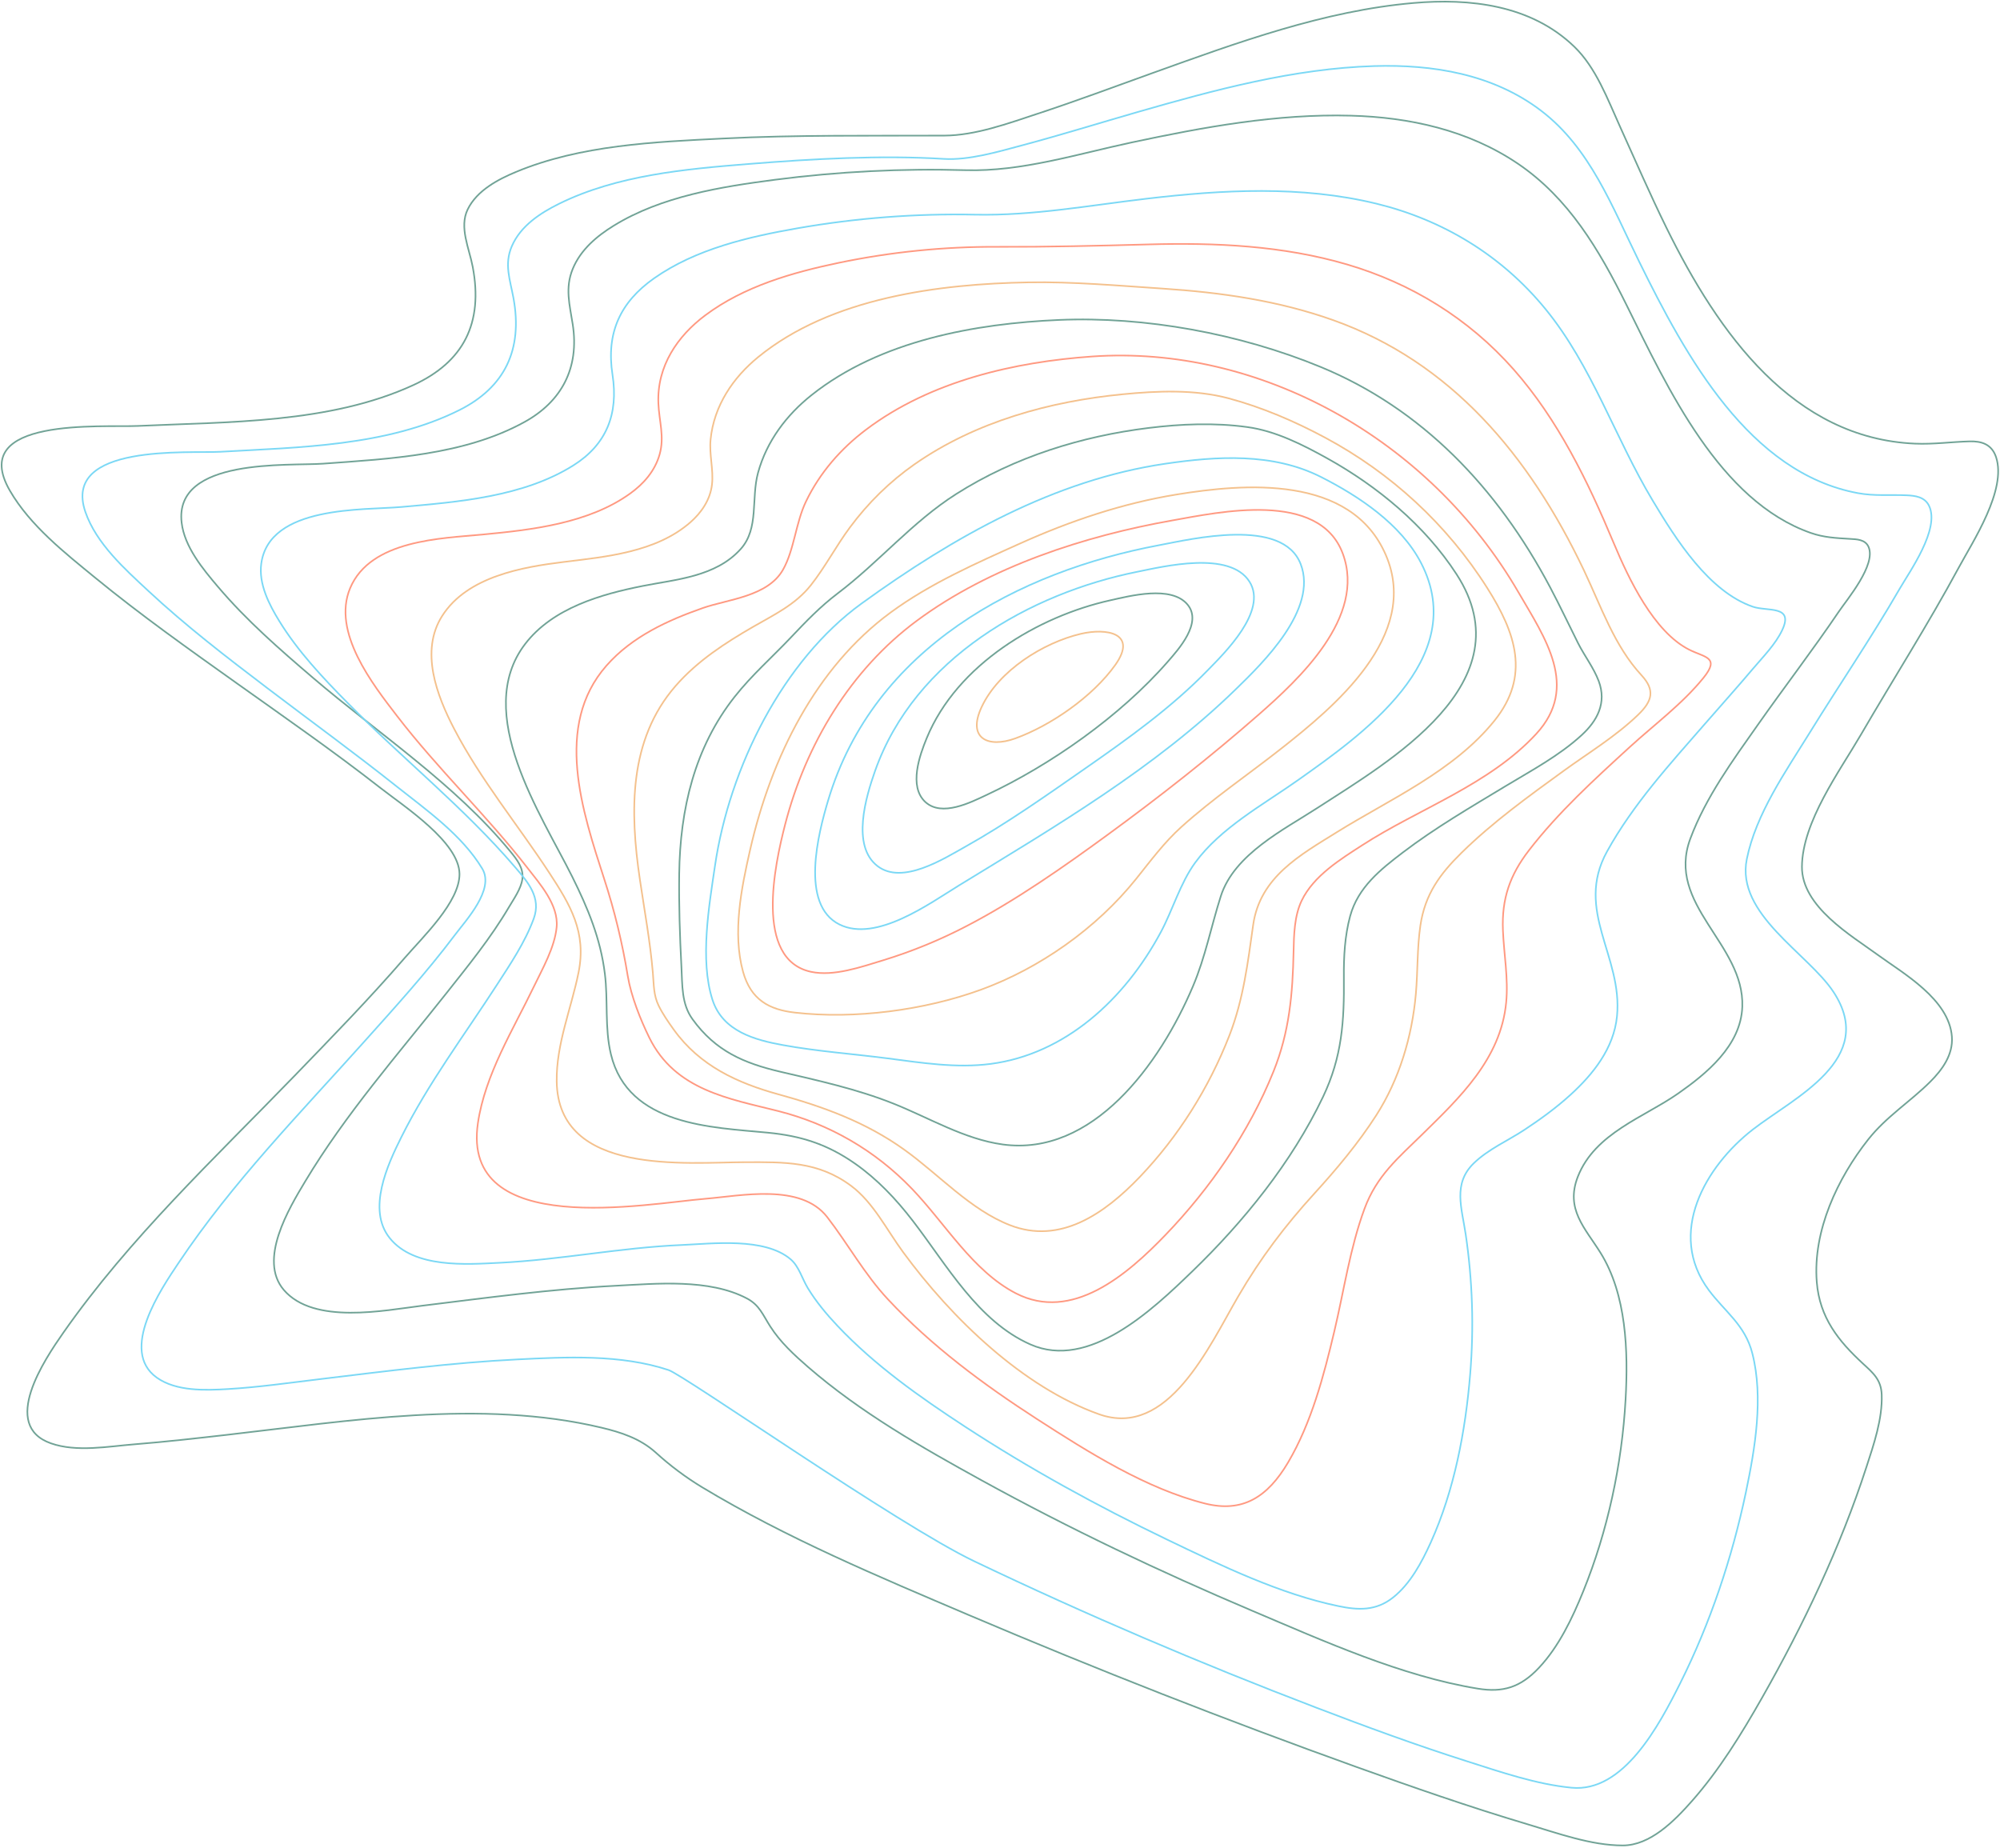
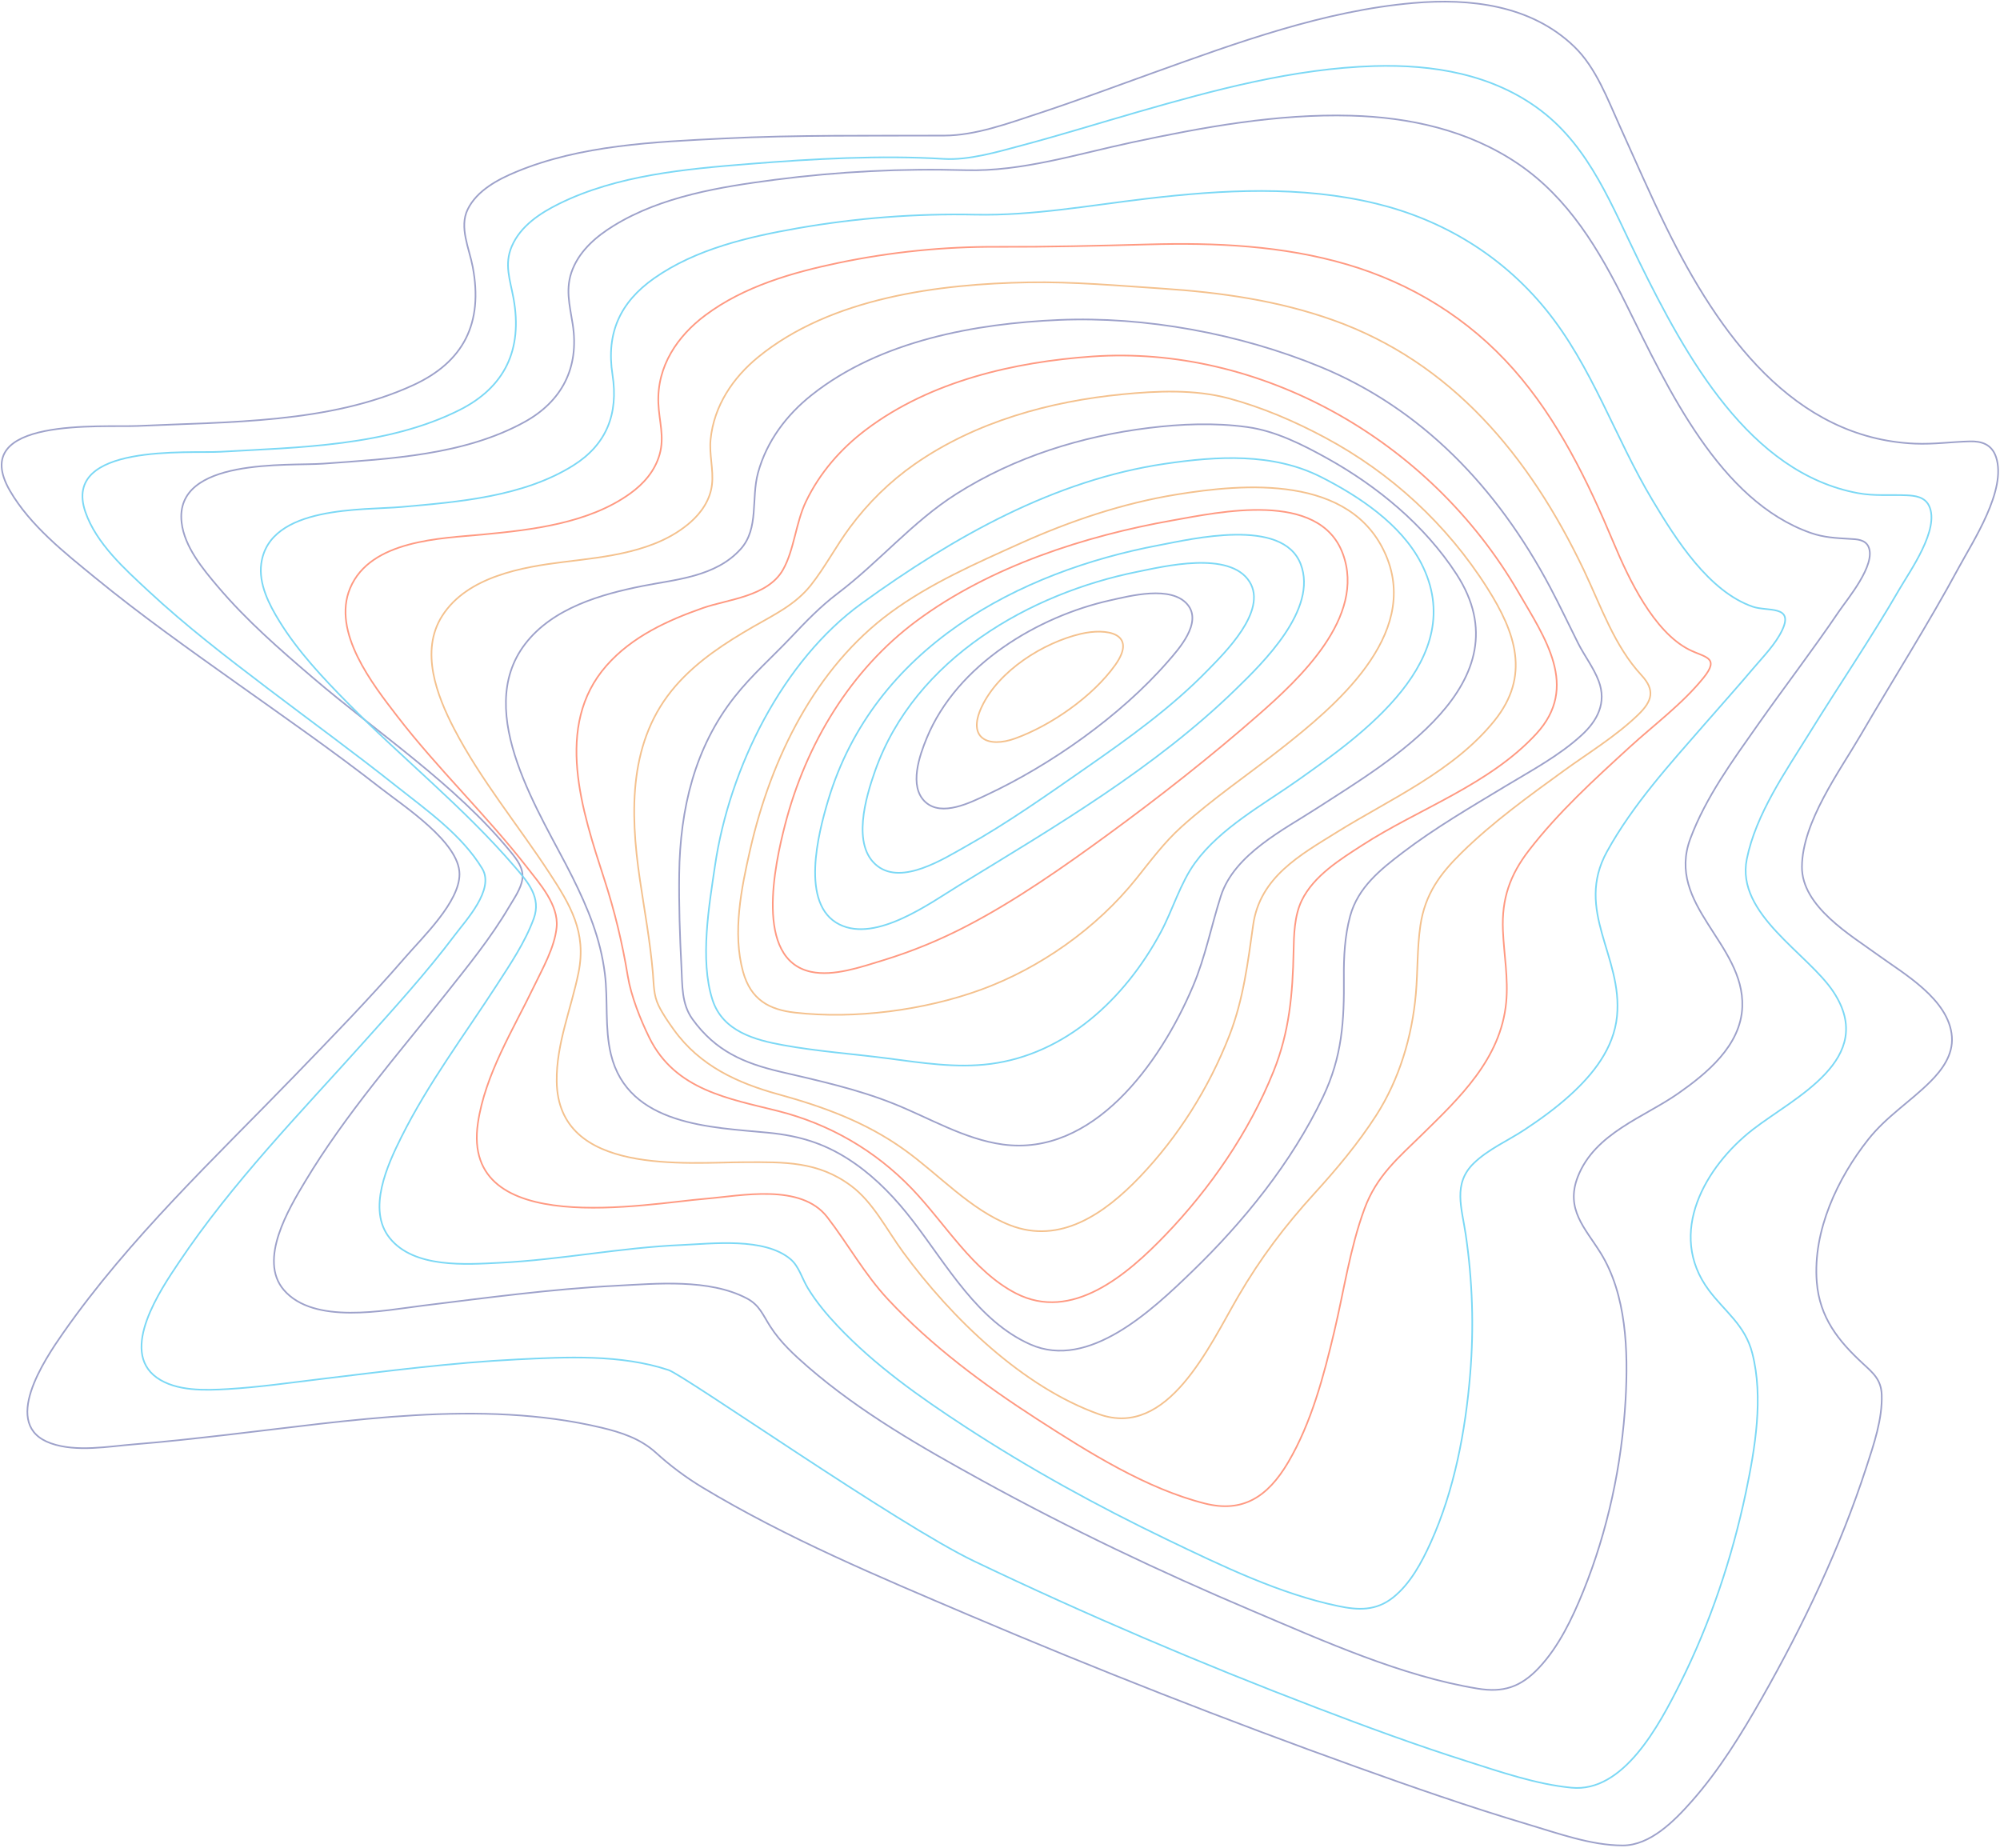
<svg xmlns="http://www.w3.org/2000/svg" width="1233" height="1139" viewBox="0 0 1233 1139" fill="none">
  <g opacity="0.8">
-     <path class="herosvg1" fill-rule="evenodd" clip-rule="evenodd" d="M283.276 538.852C283.191 519.228 249.117 497.161 234.562 485.785C205.783 463.283 175.851 442.503 146.197 421.392C116.542 400.281 86.808 379.227 58.53 356.05C40.17 341.005 18.596 324.06 6.144 302.576C-20.383 256.794 63.254 263.593 84.918 262.592C140.032 260.033 203.248 261.201 254.908 237.36C285.748 223.127 298.045 199.258 291.421 164.469C289.286 153.155 282.967 140.136 288.32 129.114C294.037 117.342 307.188 110.549 318.103 105.994C357.914 89.398 403.688 87.475 445.81 85.392C491.231 83.103 537.08 83.773 582.18 83.595C601.304 83.521 621.277 76.156 639.488 70.17C663.362 62.324 686.953 53.511 710.63 44.99C762.717 26.288 816.39 6.59 871.498 1.84C906.01 -1.136 943.729 2.887 970.539 28.771C984 41.768 991.045 61.088 998.827 78.25C1008.25 98.984 1017.29 119.918 1027.32 140.325C1059.63 206.051 1105.76 270.277 1180.62 273.505C1191.95 273.991 1203.07 272.406 1214.34 272.108C1221.52 271.925 1227.91 273.785 1230.58 281.837C1237.29 302.033 1216.2 333.914 1207.56 349.938C1188.62 385.013 1167.27 418.514 1147.28 452.884C1134.04 475.615 1111.14 506.678 1110.9 534.296C1110.69 558.904 1141.22 576.69 1157.84 588.811C1173.41 600.159 1201.63 616.04 1203.34 639.126C1204.17 650.319 1197.28 659.596 1190.09 666.795C1177.49 679.385 1162.97 688.267 1151.64 702.631C1133.05 726.197 1117.51 758.622 1120.04 790.378C1121.79 812.382 1133.5 826.792 1148.4 840.567C1154.66 846.358 1159.74 850.455 1160.07 859.858C1160.6 874.789 1155.15 890.589 1150.65 904.432C1134.58 953.974 1111.74 1001.88 1086.34 1046.61C1073.65 1068.96 1059.94 1091.25 1043.11 1110.31C1032.09 1122.84 1017.22 1137.74 1000.41 1137.72C980.947 1137.72 960.35 1130.19 941.429 1124.56C906.09 1114.03 871.178 1101.87 836.405 1089.39C755.989 1060.51 676.328 1029.29 597.424 995.739C541.846 972.064 485.088 948.355 432.835 916.879C422.645 910.698 413.026 903.492 404.109 895.356C394.582 886.812 382.76 882.989 370.772 880.139C296.369 862.45 214.857 876.03 140.144 884.546C121.18 886.703 102.217 888.872 83.2 890.383C66.851 891.682 47.279 895.408 31.39 889.811C0.08 878.795 27.451 838.192 39.022 821.647C79.762 763.395 132.325 714.111 181.044 663.796C204.209 639.835 227.549 615.937 249.453 590.62C260.859 577.457 283.351 556.054 283.276 538.852Z" stroke="#4d8c7c" />
+     <path class="herosvg1" fill-rule="evenodd" clip-rule="evenodd" d="M283.276 538.852C283.191 519.228 249.117 497.161 234.562 485.785C205.783 463.283 175.851 442.503 146.197 421.392C116.542 400.281 86.808 379.227 58.53 356.05C40.17 341.005 18.596 324.06 6.144 302.576C-20.383 256.794 63.254 263.593 84.918 262.592C140.032 260.033 203.248 261.201 254.908 237.36C285.748 223.127 298.045 199.258 291.421 164.469C289.286 153.155 282.967 140.136 288.32 129.114C294.037 117.342 307.188 110.549 318.103 105.994C357.914 89.398 403.688 87.475 445.81 85.392C491.231 83.103 537.08 83.773 582.18 83.595C601.304 83.521 621.277 76.156 639.488 70.17C663.362 62.324 686.953 53.511 710.63 44.99C762.717 26.288 816.39 6.59 871.498 1.84C906.01 -1.136 943.729 2.887 970.539 28.771C984 41.768 991.045 61.088 998.827 78.25C1008.25 98.984 1017.29 119.918 1027.32 140.325C1059.63 206.051 1105.76 270.277 1180.62 273.505C1191.95 273.991 1203.07 272.406 1214.34 272.108C1221.52 271.925 1227.91 273.785 1230.58 281.837C1237.29 302.033 1216.2 333.914 1207.56 349.938C1188.62 385.013 1167.27 418.514 1147.28 452.884C1134.04 475.615 1111.14 506.678 1110.9 534.296C1110.69 558.904 1141.22 576.69 1157.84 588.811C1173.41 600.159 1201.63 616.04 1203.34 639.126C1204.17 650.319 1197.28 659.596 1190.09 666.795C1177.49 679.385 1162.97 688.267 1151.64 702.631C1133.05 726.197 1117.51 758.622 1120.04 790.378C1121.79 812.382 1133.5 826.792 1148.4 840.567C1154.66 846.358 1159.74 850.455 1160.07 859.858C1160.6 874.789 1155.15 890.589 1150.65 904.432C1134.58 953.974 1111.74 1001.88 1086.34 1046.61C1073.65 1068.96 1059.94 1091.25 1043.11 1110.31C1032.09 1122.84 1017.22 1137.74 1000.41 1137.72C980.947 1137.72 960.35 1130.19 941.429 1124.56C906.09 1114.03 871.178 1101.87 836.405 1089.39C755.989 1060.51 676.328 1029.29 597.424 995.739C541.846 972.064 485.088 948.355 432.835 916.879C422.645 910.698 413.026 903.492 404.109 895.356C394.582 886.812 382.76 882.989 370.772 880.139C296.369 862.45 214.857 876.03 140.144 884.546C121.18 886.703 102.217 888.872 83.2 890.383C66.851 891.682 47.279 895.408 31.39 889.811C0.08 878.795 27.451 838.192 39.022 821.647C79.762 763.395 132.325 714.111 181.044 663.796C204.209 639.835 227.549 615.937 249.453 590.62C260.859 577.457 283.351 556.054 283.276 538.852Z" stroke="#858ABD" />
    <path class="herosvg2" fill-rule="evenodd" clip-rule="evenodd" d="M297.319 535.544C284.832 514.779 262.923 499.432 244.737 484.989C218.565 464.196 191.572 444.558 164.984 424.354C139.844 405.249 114.65 385.926 91.369 364.229C77.172 350.998 59.36 335.176 52.636 315.607C38.049 273.192 116.52 279.627 135.892 278.517C184.052 275.771 238.653 275.142 283.208 252.81C311.03 238.864 322.459 215.738 316.525 183.63C314.474 172.521 310.778 163.037 315.457 151.986C320.868 139.195 333.312 131.221 344.721 125.593C380.458 107.957 422.7 104.21 461.438 101.093C501.459 97.873 543.156 95.602 581.889 97.958C597.378 98.896 615.207 93.571 630.536 89.487C654.122 83.194 677.467 75.935 700.936 69.186C748.631 55.457 797.566 42.232 847.184 40.727C883.006 39.641 920.356 45.532 950.159 68.305C980.363 91.397 993.763 127.194 1010.51 161.224C1039.44 220.056 1078.51 291.588 1145.43 304.018C1155.58 305.906 1165.33 304.882 1175.47 305.345C1180.68 305.58 1186.62 306.323 1189.26 311.832C1196.12 326.132 1177.32 352.279 1170.99 363.234C1153.5 393.505 1133.84 422.295 1115.52 451.983C1100.96 475.556 1082.52 501.749 1076.89 529.692C1070.05 563.602 1114.69 587.73 1130.39 611.606C1157.6 653.009 1106.04 676.599 1080.62 696.339C1051.44 719.003 1027.34 760.349 1053.51 795.414C1063.52 808.822 1075.83 816.813 1080.3 834.311C1087.3 861.677 1082.01 892.949 1076.34 920C1067.79 960.665 1054.27 1000.89 1035.88 1037.64C1022.71 1063.96 1000.86 1105.22 968.864 1102.12C947.323 1100.06 925.425 1092.51 904.451 1085.84C873.045 1075.86 842.035 1064.48 811.191 1052.66C739.989 1025.46 669.573 995.461 600.54 962.467C553.438 939.947 422.048 847.914 412.162 844.63C382.685 834.849 349.17 836.571 318.779 838.087C278.353 840.1 238.13 845.317 197.938 850.15C178.807 852.439 159.579 855.236 140.346 856.363C126.657 857.163 108.679 857.85 96.688 849.321C73.284 832.681 99.359 794.607 110.142 778.499C143.177 729.116 184.965 686.352 224.147 642.626C243.375 621.158 262.896 599.725 280.351 576.535C287.39 567.171 305.037 548.369 297.319 535.544Z" stroke="#5ACEF2" />
-     <path class="herosvg1" fill-rule="evenodd" clip-rule="evenodd" d="M314.592 524.894C280.489 483.342 233.42 452.438 192.797 417.735C172.408 400.312 151.89 382.415 134.305 361.661C125.157 350.87 113.734 337.224 111.972 322.181C107.262 281.939 177.988 287.381 199.157 285.853C240.085 282.889 286.32 280.64 323.451 260.105C346.137 247.551 357.308 226.947 353.068 199.865C351.189 187.85 348.262 177.642 353.068 165.843C357.939 153.891 368.085 145.457 378.36 139.134C407.886 120.95 444.579 115.137 477.822 110.805C516.819 105.76 556.11 103.79 595.377 104.912C629.768 105.879 663.994 95.001 697.573 87.832C742.058 78.34 787.348 70.049 832.869 71.302C868.819 72.297 905.053 80.119 935.786 100.906C967.016 122.077 985.792 153.765 1002.72 187.958C1028.31 239.649 1060.2 308.918 1116.35 328.549C1124.51 331.41 1132.12 331.725 1140.54 332.223C1144.63 332.463 1149.91 332.537 1151.94 337.109C1156.82 348.118 1138.78 369.46 1133.74 376.899C1117.67 400.644 1100.24 423.32 1083.77 446.751C1068.39 468.625 1051.64 491.421 1042.08 517.055C1026.88 557.88 1075.49 581.752 1074.13 620.654C1073.28 644.806 1051.7 662.126 1034.61 674.108C1013.57 688.841 983.271 698.528 972.74 725.415C964.896 745.442 977.205 757.097 986.684 772.294C1002.75 798.042 1003.84 832.945 1002.17 862.75C999.917 903.026 991.111 943.897 976.121 980.918C969.328 997.7 961.008 1015.16 948.757 1028.19C937.281 1040.41 926.419 1043.54 911.082 1041.04C864.13 1033.37 816.725 1012 771.701 992.911C715.132 968.925 659.342 942.444 605.219 912.651C568.313 892.332 530.573 870.835 498.179 842.764C489.736 835.446 481.09 827.493 474.917 817.84C470.249 810.585 468.268 804.594 460.402 800.451C437.087 788.178 404.655 791.388 379.673 792.664C339.728 794.695 299.976 800.102 260.276 804.971C237.11 807.832 193.47 816.833 174.971 795.244C159.004 776.603 178.271 744.818 188.113 728.396C213.01 686.867 245.035 650.419 274.748 612.89C288.366 595.69 302.517 578.359 313.764 559.236C316.637 554.361 321.24 547.901 322.031 541.979C322.917 535.193 318.779 530.015 314.592 524.894Z" stroke="#4d8c7c" />
+     <path class="herosvg1" fill-rule="evenodd" clip-rule="evenodd" d="M314.592 524.894C280.489 483.342 233.42 452.438 192.797 417.735C172.408 400.312 151.89 382.415 134.305 361.661C125.157 350.87 113.734 337.224 111.972 322.181C107.262 281.939 177.988 287.381 199.157 285.853C240.085 282.889 286.32 280.64 323.451 260.105C346.137 247.551 357.308 226.947 353.068 199.865C351.189 187.85 348.262 177.642 353.068 165.843C357.939 153.891 368.085 145.457 378.36 139.134C407.886 120.95 444.579 115.137 477.822 110.805C516.819 105.76 556.11 103.79 595.377 104.912C629.768 105.879 663.994 95.001 697.573 87.832C742.058 78.34 787.348 70.049 832.869 71.302C868.819 72.297 905.053 80.119 935.786 100.906C967.016 122.077 985.792 153.765 1002.72 187.958C1028.31 239.649 1060.2 308.918 1116.35 328.549C1124.51 331.41 1132.12 331.725 1140.54 332.223C1144.63 332.463 1149.91 332.537 1151.94 337.109C1156.82 348.118 1138.78 369.46 1133.74 376.899C1117.67 400.644 1100.24 423.32 1083.77 446.751C1068.39 468.625 1051.64 491.421 1042.08 517.055C1026.88 557.88 1075.49 581.752 1074.13 620.654C1073.28 644.806 1051.7 662.126 1034.61 674.108C1013.57 688.841 983.271 698.528 972.74 725.415C964.896 745.442 977.205 757.097 986.684 772.294C1002.75 798.042 1003.84 832.945 1002.17 862.75C999.917 903.026 991.111 943.897 976.121 980.918C969.328 997.7 961.008 1015.16 948.757 1028.19C937.281 1040.41 926.419 1043.54 911.082 1041.04C864.13 1033.37 816.725 1012 771.701 992.911C715.132 968.925 659.342 942.444 605.219 912.651C568.313 892.332 530.573 870.835 498.179 842.764C489.736 835.446 481.09 827.493 474.917 817.84C470.249 810.585 468.268 804.594 460.402 800.451C437.087 788.178 404.655 791.388 379.673 792.664C339.728 794.695 299.976 800.102 260.276 804.971C237.11 807.832 193.47 816.833 174.971 795.244C159.004 776.603 178.271 744.818 188.113 728.396C213.01 686.867 245.035 650.419 274.748 612.89C288.366 595.69 302.517 578.359 313.764 559.236C316.637 554.361 321.24 547.901 322.031 541.979C322.917 535.193 318.779 530.015 314.592 524.894Z" stroke="#858ABD" />
    <path class="herosvg2" fill-rule="evenodd" clip-rule="evenodd" d="M317.524 534.566C286.012 497.827 248.047 467.644 214.217 433.264C199.049 417.849 183.731 401.678 172.173 382.873C165.956 372.76 159.354 360.031 161.068 347.462C165.988 311.387 224.157 314.645 247.658 312.532C282.577 309.428 322.694 306.302 353.571 286.85C373.797 274.109 381.381 255.292 377.605 231.025C373.551 204.993 382.615 186.097 403.242 171.575C429.104 153.383 461.748 145.967 491.776 140.699C527.953 134.382 564.588 131.582 601.235 132.333C636.876 133.066 671.406 126.664 706.812 122.501C753.754 116.987 802.203 114.267 848.617 125.57C889.027 135.414 925.528 157.105 952.89 190.649C981.47 225.659 995.618 269.768 1018.83 308.501C1033.3 332.659 1053.48 364.618 1080.53 374.009C1089.55 377.141 1105.99 372.915 1098.79 388.324C1094.67 397.137 1086.96 404.867 1080.87 412.071C1071.03 423.712 1060.87 435.033 1050.87 446.514C1029.54 470.988 1006.71 495.983 990.731 524.964C970.595 561.451 1000.53 589.533 996.879 626.53C994.919 646.44 982.004 662.33 968.342 674.813C959.502 682.899 949.829 689.902 939.954 696.436C929.64 703.261 917.436 708.461 908.442 717.285C895.623 729.842 901.188 744.708 903.592 760.942C907.822 789.471 908.751 818.451 906.359 847.225C903.432 882.492 896.568 918.768 882.11 950.818C876.486 963.295 869.361 976.523 858.781 984.889C848.2 993.255 837.256 992.682 825.132 990.163C789.171 982.719 753.284 965.397 719.171 948.98C676.474 928.428 634.617 905.46 594.644 879.331C567.052 861.294 539.37 841.807 516.286 817.351C509.572 810.233 503.184 802.611 498.019 794.102C494.473 788.267 492.571 780.737 487.433 776.351C471.357 762.66 439.081 766.748 420.227 767.544C382.599 769.13 345.564 776.672 307.985 778.504C287.475 779.506 255.354 782.026 240.292 763.307C226.128 745.71 238.957 717.995 247.423 701.04C264.06 667.701 286.412 637.999 306.447 607.009C314.682 594.257 323.709 580.915 329.044 566.353C333.787 553.377 325.6 543.986 317.524 534.566Z" stroke="#5ACEF2" />
    <path class="herosvg3" fill-rule="evenodd" clip-rule="evenodd" d="M325.275 535.168C300.192 502.838 269.954 474.139 244.69 441.284C229.902 422.042 204.435 389.695 215.871 362.569C228.418 332.761 272.153 331.949 297.433 329.548C327.521 326.689 362.856 322.783 388.606 304.171C396.75 298.287 403.687 290.499 406.628 280.241C409.777 269.262 406.335 259.656 405.886 248.666C404.947 225.611 417.787 207.102 434.779 194.391C458.795 176.419 488.825 167.922 517.189 161.998C549.325 155.317 581.994 152.023 614.729 152.163C646.013 152.277 676.966 151.534 708.282 150.676C749.236 149.533 790.767 151.38 830.494 163.039C869.628 174.532 905.208 196.072 933.157 227.755C960.422 258.673 978.818 296.463 994.93 334.957C1004.07 356.805 1019.52 389.455 1041.32 400.491C1051.02 405.403 1060.53 405.066 1050.22 417.84C1037.24 433.924 1019.74 446.83 1004.7 460.588C983.007 480.441 960.769 500.682 942.56 524.286C930.931 539.359 925.749 553.986 926.55 573.501C927.169 588.368 929.976 603.081 928.557 618.005C925.232 653.033 899.493 677.055 876.737 699.424C862.098 713.81 848.729 724.783 841.194 745.248C832.282 769.435 828.541 795.749 822.585 820.863C816.042 848.441 808.485 877.128 794.204 901.419C781.492 923.044 766.031 932.742 742.891 926.915C706.799 917.835 671.224 895.466 639.182 874.773C606.569 853.719 574.517 830.046 547.491 801.107C532.901 785.48 522.942 767.131 509.985 750.343C493.686 729.266 456.815 737.248 434.902 739.032C398.527 741.994 284.07 764.157 294.631 692.373C299.039 662.411 316.4 634.759 329.096 608.318C334.358 597.346 341.973 584.177 343.163 571.603C344.46 557.908 332.815 544.9 325.275 535.168Z" stroke="#FF8062" />
    <path class="herosvg4" fill-rule="evenodd" clip-rule="evenodd" d="M338.519 537.914C319.352 508.617 296.412 480.938 279.965 449.295C269.296 428.803 258.818 401.422 272.582 379.739C288.117 355.271 322.371 349.567 347.54 346.449C373.472 343.239 404.43 340.539 425.625 321.986C432.368 316.076 437.927 308.107 438.961 298.564C439.959 289.41 437.142 280.257 438.076 270.937C440.167 250.01 452.005 232.767 467.268 220.261C512.415 183.263 579.612 175.036 634.085 174.069C661.35 173.589 689.411 176.112 716.853 177.92C752.462 180.265 788.125 185.3 822.086 197.434C894.291 223.224 942.688 280.423 976.489 351.598C987.126 374.001 995.267 398.241 1011.94 416.245C1020.53 425.542 1018.65 432.218 1009.87 440.697C996.131 453.947 979.375 464.073 964.128 475.131C942.443 490.859 920.293 506.82 901.115 525.659C887.895 538.646 878.511 551.158 875.663 570.632C873.63 584.517 874.105 598.665 872.883 612.636C870.557 639.176 862.592 665.515 848.493 687.53C837.29 704.979 823.953 720.837 810.168 735.958C792.249 755.644 777.093 775.644 763.484 799.009C745.442 829.937 720.091 886.987 677.595 871.889C630.724 855.229 586.792 812.9 556.72 771.886C546.622 758.115 538.332 741.227 524.712 731.072C504.323 715.894 483.635 716.426 459.383 716.489C423.075 716.575 344.067 725.025 343.214 666.716C342.878 643.615 352.203 621.772 356.668 599.552C361.704 574.666 351.611 557.88 338.519 537.914Z" stroke="#F1B170" />
-     <path class="herosvg1" fill-rule="evenodd" clip-rule="evenodd" d="M352.794 540.526C333.834 502.342 291.32 439.598 323.655 397.138C340.736 374.699 370.947 366.266 396.29 361.241C416.686 357.176 441.282 355.65 456.691 338.419C468.018 325.75 462.99 307.313 467.329 291.454C472.715 271.793 485.077 255.705 500.268 243.614C542.719 209.821 601.743 199.45 652.808 197.243C705.844 194.956 764.281 205.653 814.188 226.228C876.415 251.892 923.034 300.487 955.636 362.024C961.652 373.384 967.118 385.041 972.893 396.538C976.774 404.25 982.528 411.711 985.586 419.823C990.678 433.35 984.679 444.406 975.06 453.222C961.225 465.914 944.23 474.947 928.457 484.471C906.887 497.506 884.837 510.306 864.773 525.599C851.29 535.89 837.177 546.975 832.352 564.829C829.059 577.007 828.375 589.904 828.493 602.516C828.749 629.557 827.425 651.425 815.65 676.191C796.275 716.85 766.48 753.41 735.003 783.831C710.301 807.705 671.213 844.791 635.221 828.829C602.928 814.537 584.038 780.326 562.762 752.667C552.417 739.221 540.797 726.941 527.144 717.376C509.93 705.319 493.724 700.259 473.329 698.287C439.002 694.965 387.243 694.102 376.632 649.967C372.714 633.679 374.95 616.808 372.895 600.309C370.21 578.493 362.359 559.787 352.794 540.526Z" stroke="#4d8c7c" />
+     <path class="herosvg1" fill-rule="evenodd" clip-rule="evenodd" d="M352.794 540.526C333.834 502.342 291.32 439.598 323.655 397.138C340.736 374.699 370.947 366.266 396.29 361.241C416.686 357.176 441.282 355.65 456.691 338.419C468.018 325.75 462.99 307.313 467.329 291.454C472.715 271.793 485.077 255.705 500.268 243.614C542.719 209.821 601.743 199.45 652.808 197.243C705.844 194.956 764.281 205.653 814.188 226.228C876.415 251.892 923.034 300.487 955.636 362.024C961.652 373.384 967.118 385.041 972.893 396.538C976.774 404.25 982.528 411.711 985.586 419.823C990.678 433.35 984.679 444.406 975.06 453.222C961.225 465.914 944.23 474.947 928.457 484.471C906.887 497.506 884.837 510.306 864.773 525.599C851.29 535.89 837.177 546.975 832.352 564.829C829.059 577.007 828.375 589.904 828.493 602.516C828.749 629.557 827.425 651.425 815.65 676.191C796.275 716.85 766.48 753.41 735.003 783.831C710.301 807.705 671.213 844.791 635.221 828.829C602.928 814.537 584.038 780.326 562.762 752.667C552.417 739.221 540.797 726.941 527.144 717.376C509.93 705.319 493.724 700.259 473.329 698.287C439.002 694.965 387.243 694.102 376.632 649.967C372.714 633.679 374.95 616.808 372.895 600.309C370.21 578.493 362.359 559.787 352.794 540.526Z" stroke="#858ABD" />
    <path class="herosvg3" fill-rule="evenodd" clip-rule="evenodd" d="M372.511 541.939C359.01 500.158 341.274 447.504 373.882 410.37C389.676 392.382 411.893 382.326 433.395 374.811C448.795 369.425 473.247 367.84 482.689 351.282C489.623 339.097 490.583 322.288 496.856 309.233C505.477 291.284 518.535 276.501 533.854 264.928C573.765 234.772 625.747 223.119 673.152 219.782C776.155 212.542 880.962 270.205 936.08 365.076C952.515 393.355 973.729 423.454 947.17 452.345C918.173 483.864 874.491 498.63 839.883 521.026C826.659 529.576 809.809 539.856 802.432 555.337C797.993 564.644 797.689 576.319 797.487 586.564C796.953 612.657 794.932 636.123 785.143 660.47C770.026 698.095 745.921 732.807 718.605 761.241C694.782 786.035 660.808 815.172 626.211 797.298C599.684 783.562 582.86 754.407 562.248 732.916C539.311 708.981 510.944 692.853 479.792 684.971C449.489 677.325 416.251 672.168 400.281 639.683C394.802 628.539 389.079 614.111 387.025 601.777C383.71 581.441 378.856 561.429 372.511 541.939V541.939Z" stroke="#FF8062" />
    <path class="herosvg4" fill-rule="evenodd" clip-rule="evenodd" d="M394.49 542.234C388.244 500.045 387.55 456.053 416.569 422.802C430.113 407.289 447.233 396.268 464.545 386.283C477.283 378.936 490.436 372.738 499.949 360.693C508.763 349.541 515.462 336.592 523.972 325.147C535.197 309.981 548.627 296.852 563.748 286.265C601.65 259.777 647.758 247.389 691.869 243.092C713.222 241.003 736.385 239.916 757.594 245.609C778.078 251.103 798.331 259.789 817.165 269.917C857.203 291.427 891.902 322.927 917.056 362.753C934.305 390.071 943.631 416.633 921.295 444.346C896.114 475.583 856.632 492.818 824.089 513.092C801.769 526.996 776.754 540.627 772.584 570.176C769.264 593.688 766.568 616.004 757.979 638.229C745.195 671.011 726.399 700.707 702.705 725.555C681.037 748.192 653.625 767.401 622.63 755.31C598.074 745.714 579.021 724.216 557.566 708.846C533.656 691.68 507.386 682.216 479.722 674.605C454.861 667.738 431.453 657.187 415.384 634.785C412.096 630.207 408.642 625.223 406.106 620.102C402.871 613.567 403.122 607.089 402.487 599.765C400.832 580.436 397.314 561.329 394.49 542.234Z" stroke="#F1B170" />
-     <path class="herosvg1" fill-rule="evenodd" clip-rule="evenodd" d="M418.729 538.785C419.262 498.711 428.253 460.838 452.878 429.608C463.406 416.248 475.977 405.244 487.561 393.002C496.888 383.132 505.703 373.962 516.428 365.829C541.87 346.572 562.546 321.652 589.583 304.504C625.675 281.578 667.017 268.906 708.039 263.84C728.07 261.364 748.763 260.498 769.028 263.295C786.434 265.697 803.103 274.128 818.567 282.753C848.874 299.649 878.302 323.664 897.98 354.046C941.366 421.028 855.827 469.728 811.923 498.247C791.733 511.366 760.881 526.56 752.61 552.546C746.698 571.11 743.096 589.989 735.482 607.98C715.029 656.295 673.511 713.122 618.183 705.556C594.508 702.324 572.93 689.193 550.829 680.378C528.071 671.3 504.583 666.239 480.929 660.685C458.822 655.498 441.203 648.116 426.924 628.326C420.1 618.875 420.703 607.561 420.095 595.967C419.102 576.921 418.488 557.767 418.729 538.785Z" stroke="#4d8c7c" />
+     <path class="herosvg1" fill-rule="evenodd" clip-rule="evenodd" d="M418.729 538.785C419.262 498.711 428.253 460.838 452.878 429.608C463.406 416.248 475.977 405.244 487.561 393.002C496.888 383.132 505.703 373.962 516.428 365.829C541.87 346.572 562.546 321.652 589.583 304.504C625.675 281.578 667.017 268.906 708.039 263.84C728.07 261.364 748.763 260.498 769.028 263.295C786.434 265.697 803.103 274.128 818.567 282.753C848.874 299.649 878.302 323.664 897.98 354.046C941.366 421.028 855.827 469.728 811.923 498.247C791.733 511.366 760.881 526.56 752.61 552.546C746.698 571.11 743.096 589.989 735.482 607.98C715.029 656.295 673.511 713.122 618.183 705.556C594.508 702.324 572.93 689.193 550.829 680.378C528.071 671.3 504.583 666.239 480.929 660.685C458.822 655.498 441.203 648.116 426.924 628.326C420.1 618.875 420.703 607.561 420.095 595.967C419.102 576.921 418.488 557.767 418.729 538.785Z" stroke="#858ABD" />
    <path class="herosvg2" fill-rule="evenodd" clip-rule="evenodd" d="M440.799 533.653C449.687 473.165 482.7 407.13 531.241 372.002C588.339 330.68 650.197 295.883 718.417 285.88C750.046 281.242 784.693 278.96 814.538 294.127C837.251 305.663 863.634 322.907 876.134 347.157C906.716 406.472 838.693 453.691 799.939 481.132C779.073 495.905 752.514 510.301 736.788 531.874C727.664 544.382 723.006 560.928 715.64 574.666C693.316 616.297 656.57 649.875 610.796 655.881C589.632 658.655 568.313 655.223 547.309 652.495C525.808 649.704 504.04 648.188 482.673 644.293C465.617 641.182 445.516 635.915 439.234 616.349C431.312 591.693 437.172 558.355 440.799 533.653Z" stroke="#5ACEF2" />
    <path class="herosvg4" fill-rule="evenodd" clip-rule="evenodd" d="M462.442 523.935C475.406 467.067 502.857 411.595 549.005 377.645C573.478 359.643 601.886 347.216 629.161 334.938C660.078 321.023 692.38 310.222 725.372 304.864C766.45 298.19 832.979 292.174 854.441 342.345C875.742 392.144 821.914 436.22 790.083 461.337C769.675 477.427 747.833 492.195 728.335 509.785C717.762 519.322 709.617 530.341 700.669 541.525C675.94 572.515 640.686 597.049 604.753 610.146C569.926 622.841 526.843 628.463 490.081 624.267C474.218 622.464 462.881 616.379 458.084 599.081C451.436 575.034 457.083 547.427 462.442 523.935Z" stroke="#F1B170" />
    <path class="herosvg3" fill-rule="evenodd" clip-rule="evenodd" d="M483.946 508.619C496.824 458.549 524.602 412.816 565.119 382.764C610.537 349.076 669.02 330.357 722.772 320.837C751.345 315.781 813.262 302.072 827.825 341.307C842.388 380.541 800.287 419.206 776.056 440.49C746.647 466.284 714.939 491.188 683.268 514.331C655.752 534.453 626.391 555.025 596.587 570.564C579.777 579.379 562.267 586.576 544.263 592.071C530.931 596.106 513.979 602.126 500.002 599.122C464.748 591.535 477.787 532.56 483.946 508.619Z" stroke="#FF8062" />
    <path class="herosvg2" fill-rule="evenodd" clip-rule="evenodd" d="M510.491 493.625C538.747 398.936 628.272 352.366 714.47 336.133C734.5 332.365 790.651 318.78 801.847 347.706C812.696 375.751 778.191 409.01 762.037 424.768C711.981 473.596 650.136 509.8 591.534 545.667C573.242 556.862 540.251 581.156 517.56 569.95C492.924 557.76 504.637 513.26 510.491 493.625Z" stroke="#5ACEF2" />
    <path class="herosvg2" fill-rule="evenodd" clip-rule="evenodd" d="M539.436 475.4C564.009 405.668 635.482 365.674 701.194 352.49C717.29 349.264 758.167 339.22 770.357 358.679C781.638 376.68 754.716 402.763 744.644 413.127C722.221 436.207 695.648 455.22 669.395 473.495C645.121 490.404 620.585 507.735 595.044 522.035C581.591 529.562 556.36 545.624 541.073 534.001C524.614 521.497 533.98 490.884 539.436 475.4Z" stroke="#5ACEF2" />
-     <path class="herosvg1" fill-rule="evenodd" clip-rule="evenodd" d="M571.331 455.027C590.06 409.489 640.222 379.919 684.471 370.092C696.378 367.454 722.112 360.609 732.156 372.771C741.403 383.97 726.5 400.39 719.885 407.973C690.572 441.584 647.644 471.606 608.313 490.046C598.424 494.681 580.647 503.781 570.475 494.424C560.04 484.815 567.029 465.483 571.331 455.027Z" stroke="#4d8c7c" />
+     <path class="herosvg1" fill-rule="evenodd" clip-rule="evenodd" d="M571.331 455.027C590.06 409.489 640.222 379.919 684.471 370.092C696.378 367.454 722.112 360.609 732.156 372.771C741.403 383.97 726.5 400.39 719.885 407.973C690.572 441.584 647.644 471.606 608.313 490.046C598.424 494.681 580.647 503.781 570.475 494.424C560.04 484.815 567.029 465.483 571.331 455.027Z" stroke="#858ABD" />
    <path class="herosvg4" fill-rule="evenodd" clip-rule="evenodd" d="M605.164 435.899C615.718 413.286 643.302 396.226 666.151 390.795C682.231 386.977 701.56 390.275 687.546 409.959C673.624 429.492 647.792 447.332 625.898 455.241C609.194 461.272 596.102 455.322 605.164 435.899Z" stroke="#F1B170" />
  </g>
</svg>
